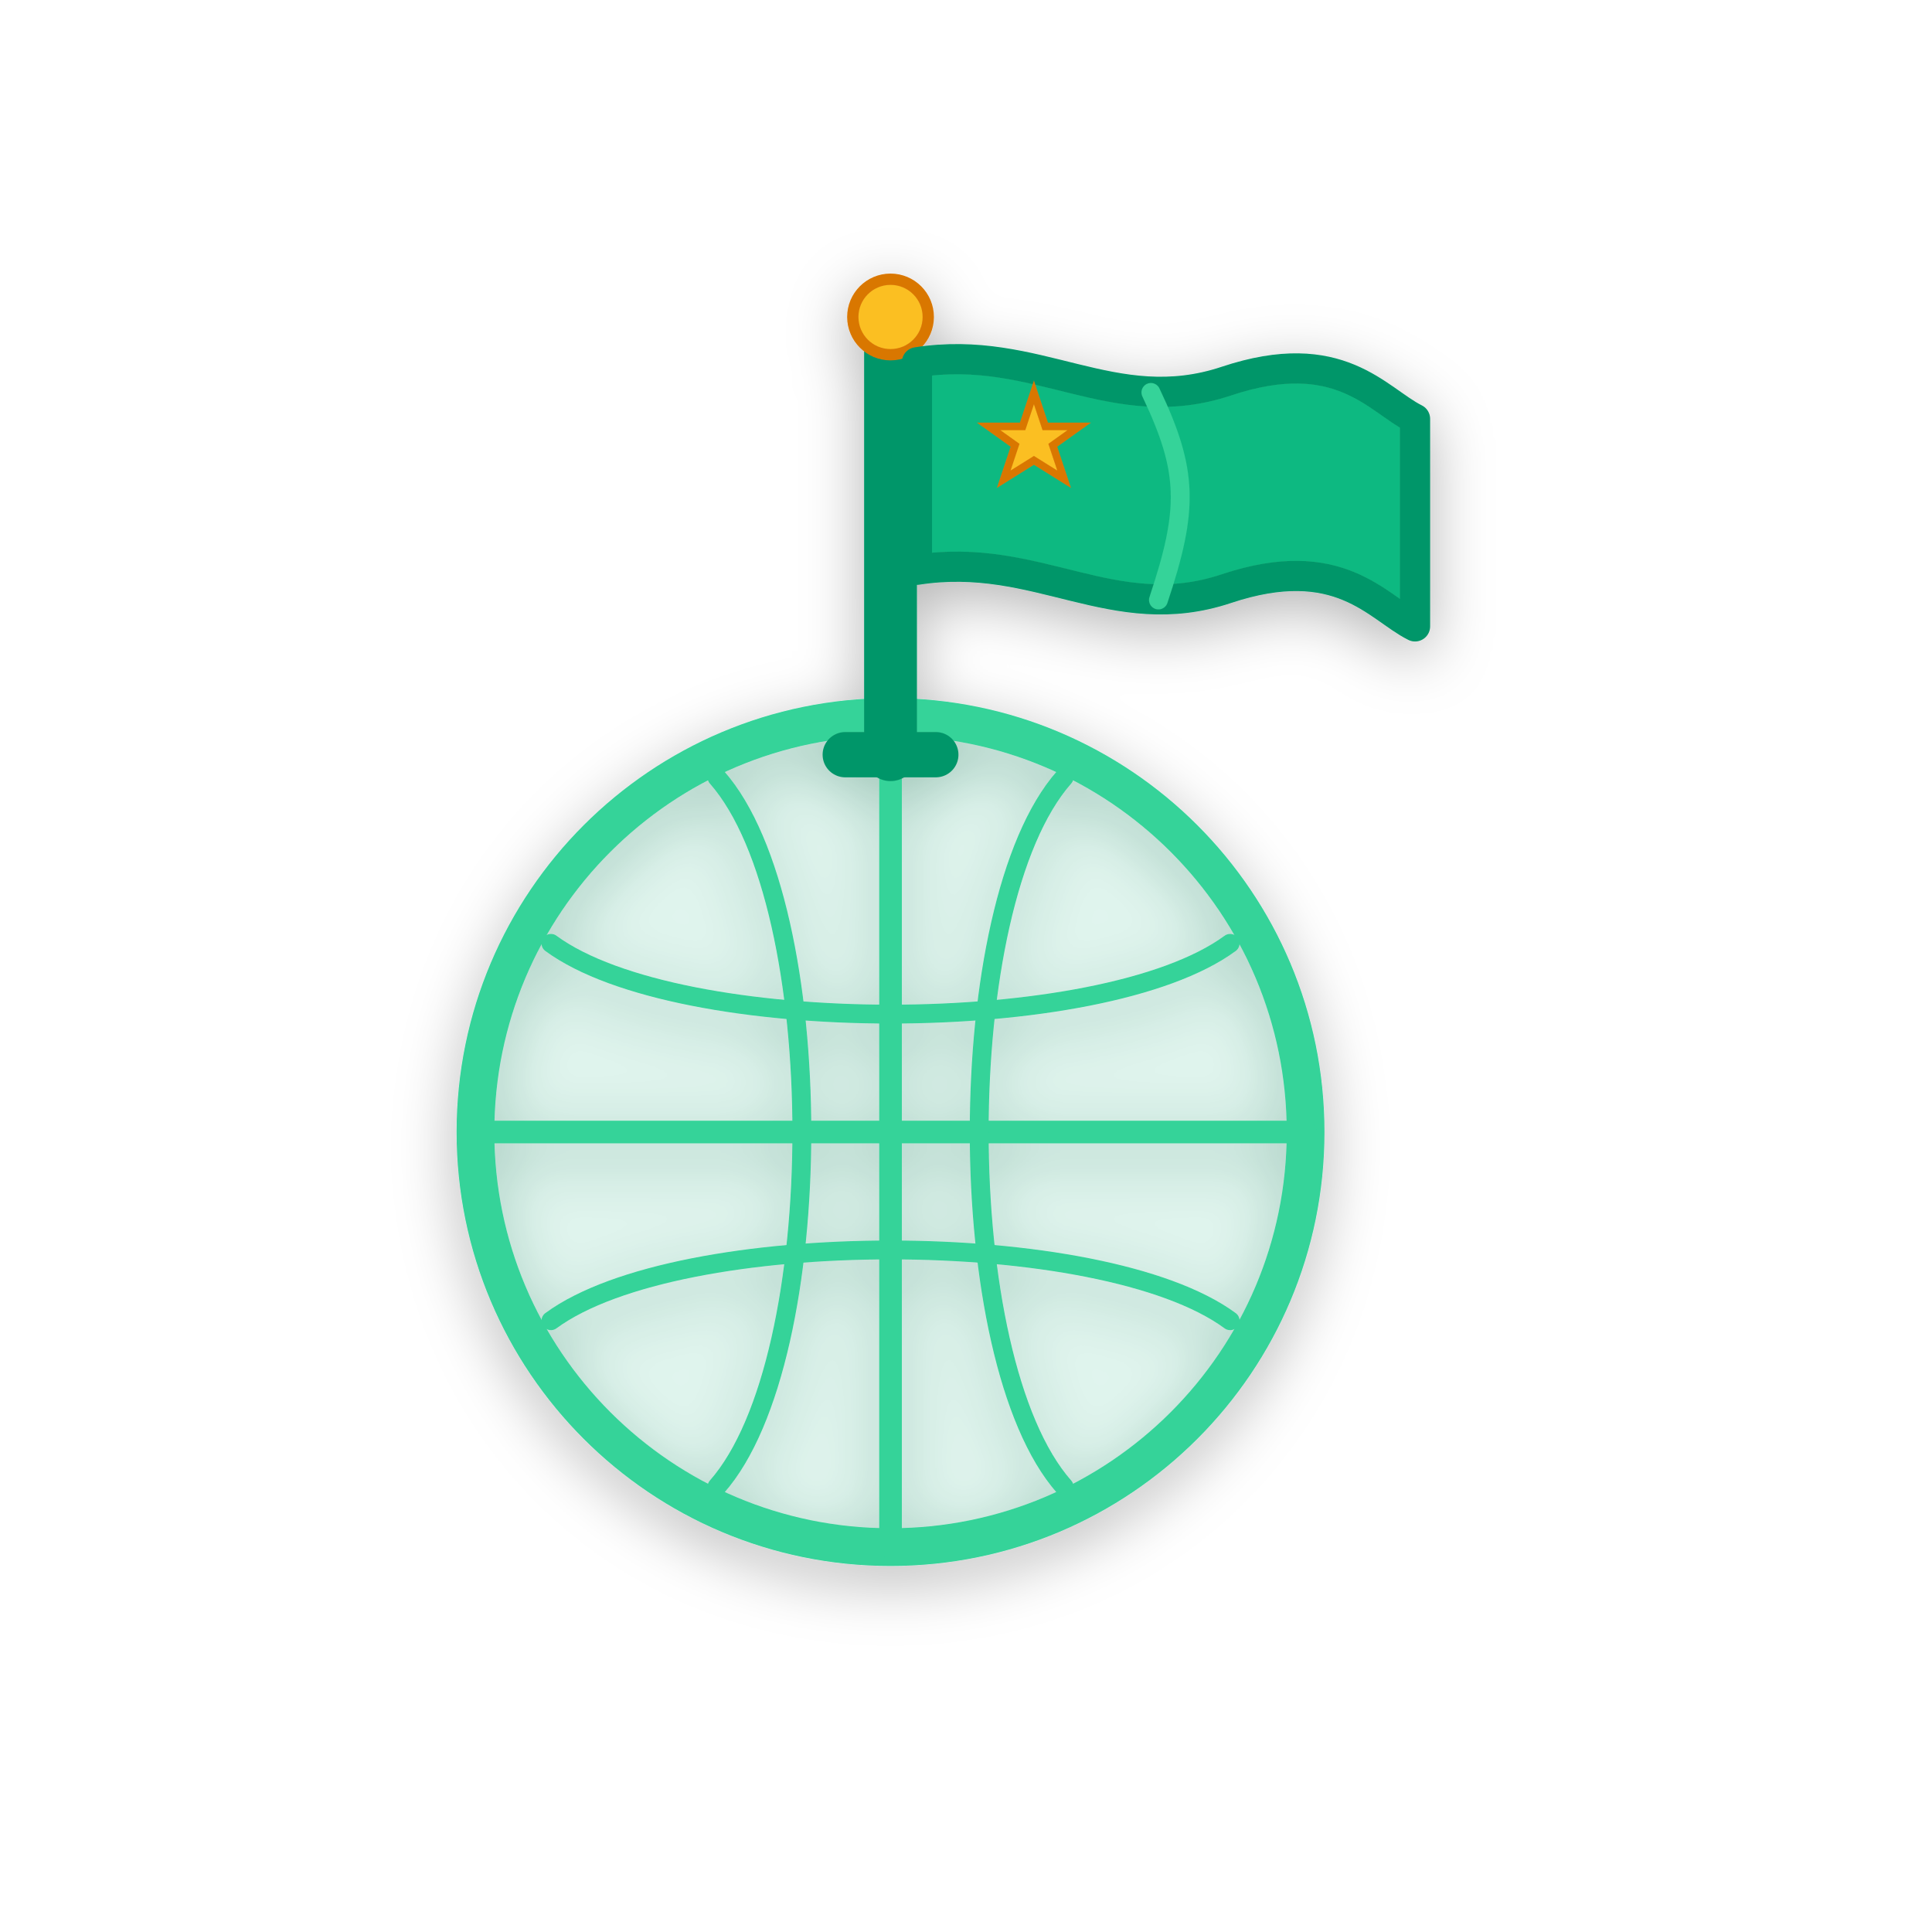
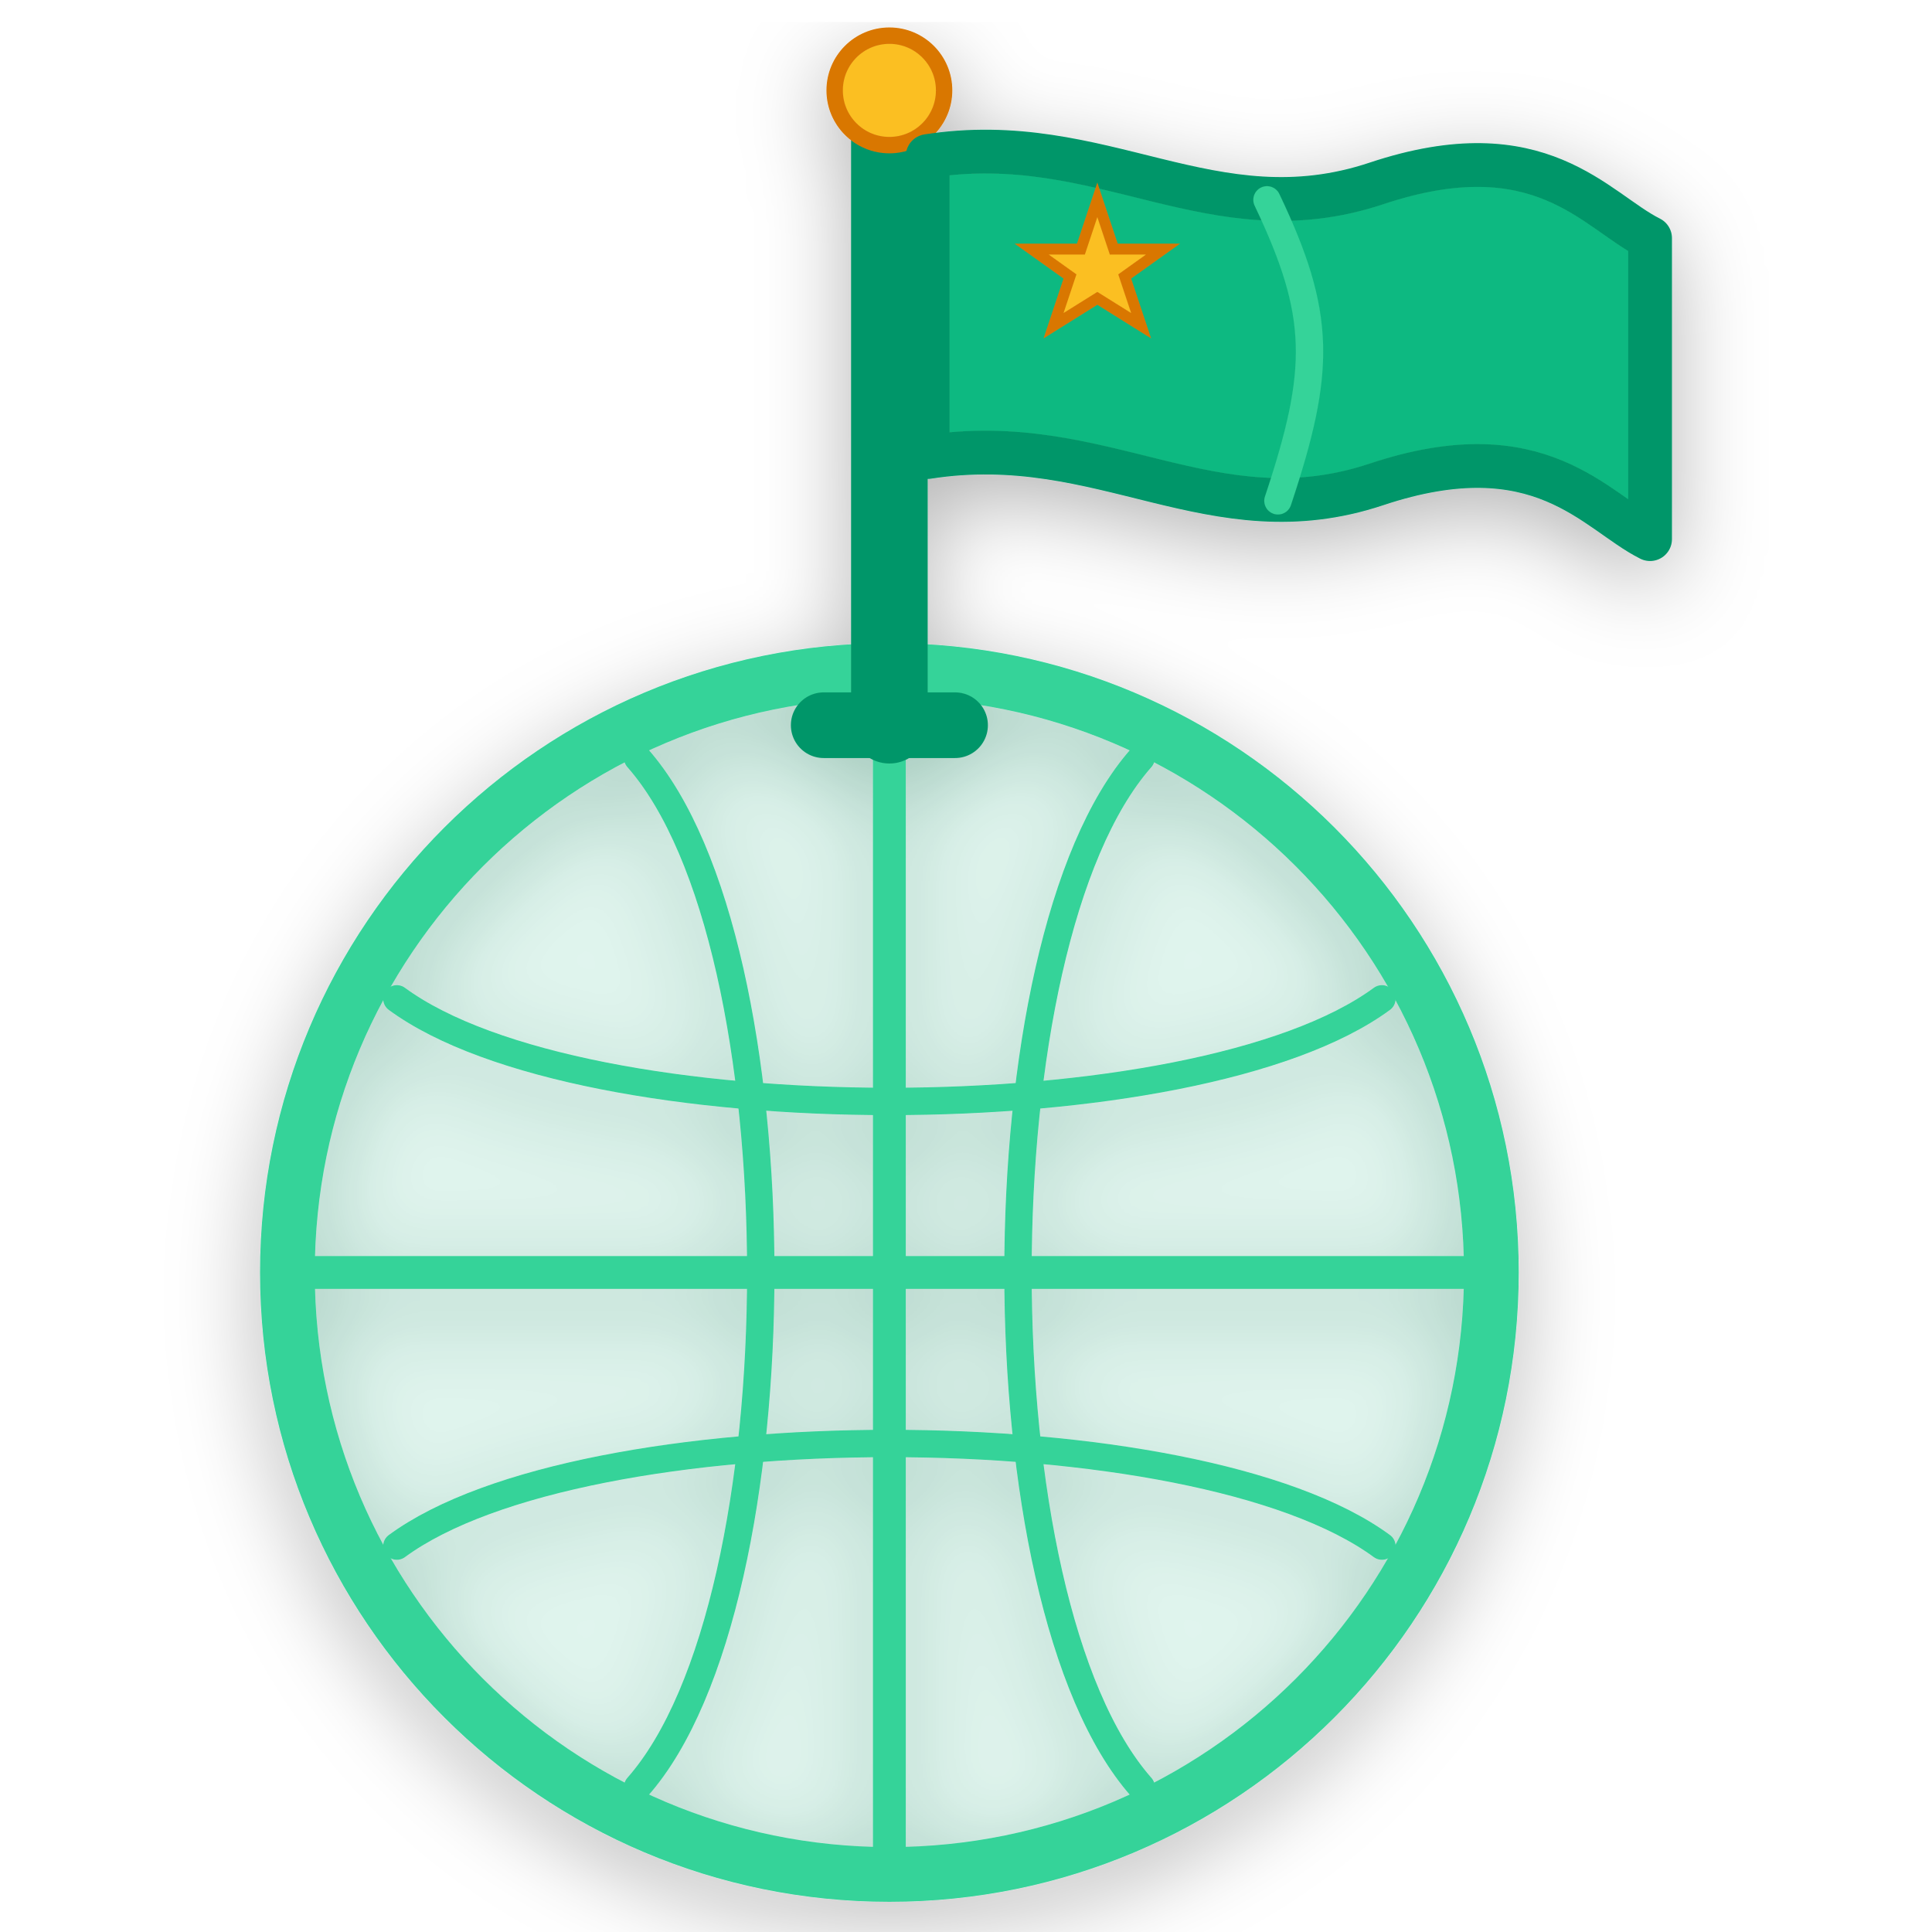
<svg xmlns="http://www.w3.org/2000/svg" width="512" height="512" viewBox="0 0 512 512" fill="none">
  <defs>
    <filter id="globalFounderShadow" x="-10%" y="-10%" width="130%" height="130%">
      <feDropShadow dx="0" dy="4" stdDeviation="8" flood-color="#000000" flood-opacity="0.3" />
    </filter>
  </defs>
-   <g filter="url(#globalFounderShadow)">
-     <circle cx="236" cy="300" r="110" fill="#10B981" fill-opacity="0.1" stroke="#34D399" stroke-width="10" />
-     <path d="M126 300 H 346" stroke="#34D399" stroke-width="6" stroke-linecap="round" />
-     <path d="M146 250 C 180 275, 292 275, 326 250" stroke="#34D399" stroke-width="5" stroke-linecap="round" />
-     <path d="M146 350 C 180 325, 292 325, 326 350" stroke="#34D399" stroke-width="5" stroke-linecap="round" />
-     <path d="M236 190 V 410" stroke="#34D399" stroke-width="6" stroke-linecap="round" />
-     <path d="M190 206 C 220 240, 220 360, 190 394" stroke="#34D399" stroke-width="5" stroke-linecap="round" />
-     <path d="M282 206 C 252 240, 252 360, 282 394" stroke="#34D399" stroke-width="5" stroke-linecap="round" />
-     <path d="M224 200 H 248" stroke="#059669" stroke-width="12" stroke-linecap="round" />
-     <path d="M236 90 V 200" stroke="#059669" stroke-width="14" stroke-linecap="round" />
-     <circle cx="236" cy="84" r="10" fill="#FBBF24" stroke="#D97706" stroke-width="3" />
-     <path d="M243 96 C 275 91, 295 111, 325 101 C 355 91, 365 106, 375 111 V 166 C 365 161, 355 146, 325 156 C 295 166, 275 146, 243 151 Z" fill="#10B981" stroke="#059669" stroke-width="8" stroke-linejoin="round" />
-     <path d="M305 104 C 315 125, 315 135, 307 159" stroke="#34D399" stroke-width="5" stroke-linecap="round" />
-     <g transform="translate(274, 116)">
-       <path d="M 0,-12 L 3,-3 L 12,-3 L 5,2 L 8,11 L 0,6 L -8,11 L -5,2 L -12,-3 L -3,-3 Z" fill="#FBBF24" stroke="#D97706" stroke-width="2" />
+   <g data-normalized="fill" fill="none" transform="translate(-106.573,-97.871) scale(1.45029)">
+     <g filter="url(#globalFounderShadow)">
+       <circle cx="236" cy="300" r="110" fill="#10B981" fill-opacity="0.1" stroke="#34D399" stroke-width="10" />
+       <path d="M126 300 H 346" stroke="#34D399" stroke-width="6" stroke-linecap="round" />
+       <path d="M146 250 C 180 275, 292 275, 326 250" stroke="#34D399" stroke-width="5" stroke-linecap="round" />
+       <path d="M146 350 C 180 325, 292 325, 326 350" stroke="#34D399" stroke-width="5" stroke-linecap="round" />
+       <path d="M236 190 V 410" stroke="#34D399" stroke-width="6" stroke-linecap="round" />
+       <path d="M190 206 C 220 240, 220 360, 190 394" stroke="#34D399" stroke-width="5" stroke-linecap="round" />
+       <path d="M282 206 C 252 240, 252 360, 282 394" stroke="#34D399" stroke-width="5" stroke-linecap="round" />
+       <path d="M224 200 H 248" stroke="#059669" stroke-width="12" stroke-linecap="round" />
+       <path d="M236 90 V 200" stroke="#059669" stroke-width="14" stroke-linecap="round" />
+       <circle cx="236" cy="84" r="10" fill="#FBBF24" stroke="#D97706" stroke-width="3" />
+       <path d="M243 96 C 275 91, 295 111, 325 101 C 355 91, 365 106, 375 111 V 166 C 365 161, 355 146, 325 156 C 295 166, 275 146, 243 151 Z" fill="#10B981" stroke="#059669" stroke-width="8" stroke-linejoin="round" />
+       <path d="M305 104 C 315 125, 315 135, 307 159" stroke="#34D399" stroke-width="5" stroke-linecap="round" />
+       <g transform="translate(274, 116)">
+         <path d="M 0,-12 L 3,-3 L 12,-3 L 5,2 L 8,11 L 0,6 L -8,11 L -5,2 L -12,-3 L -3,-3 Z" fill="#FBBF24" stroke="#D97706" stroke-width="2" />
+       </g>
    </g>
  </g>
</svg>
